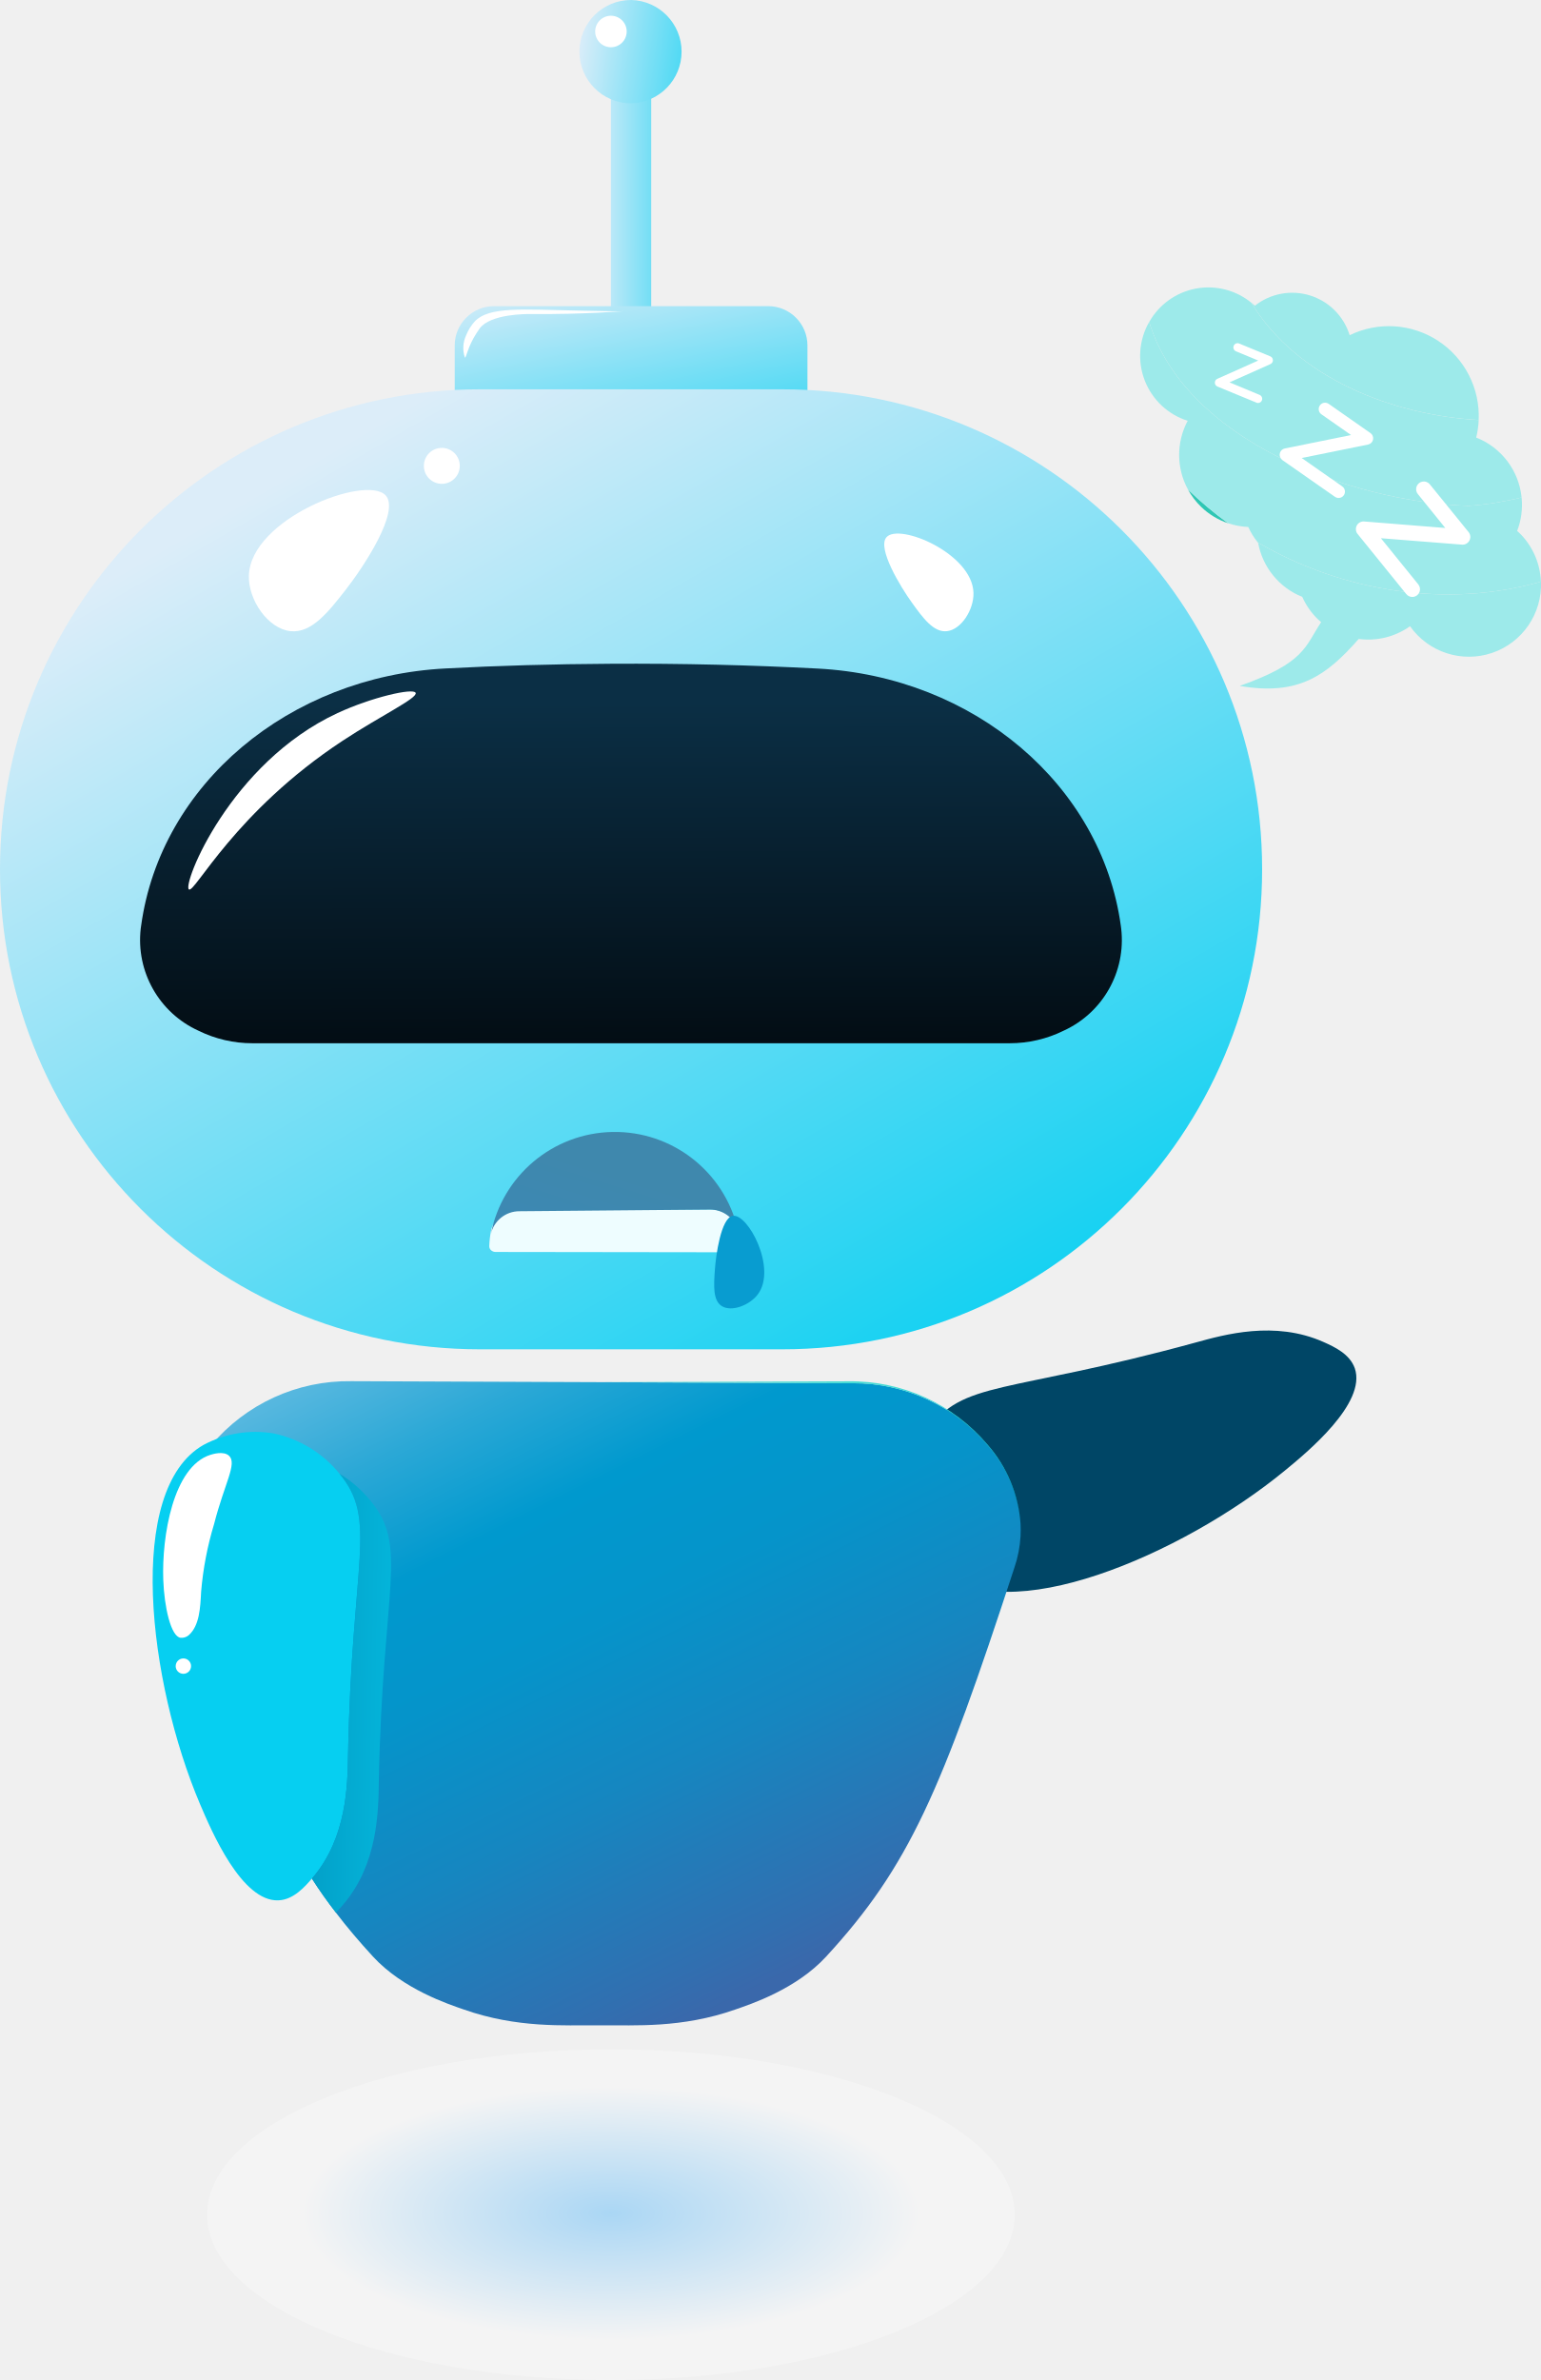
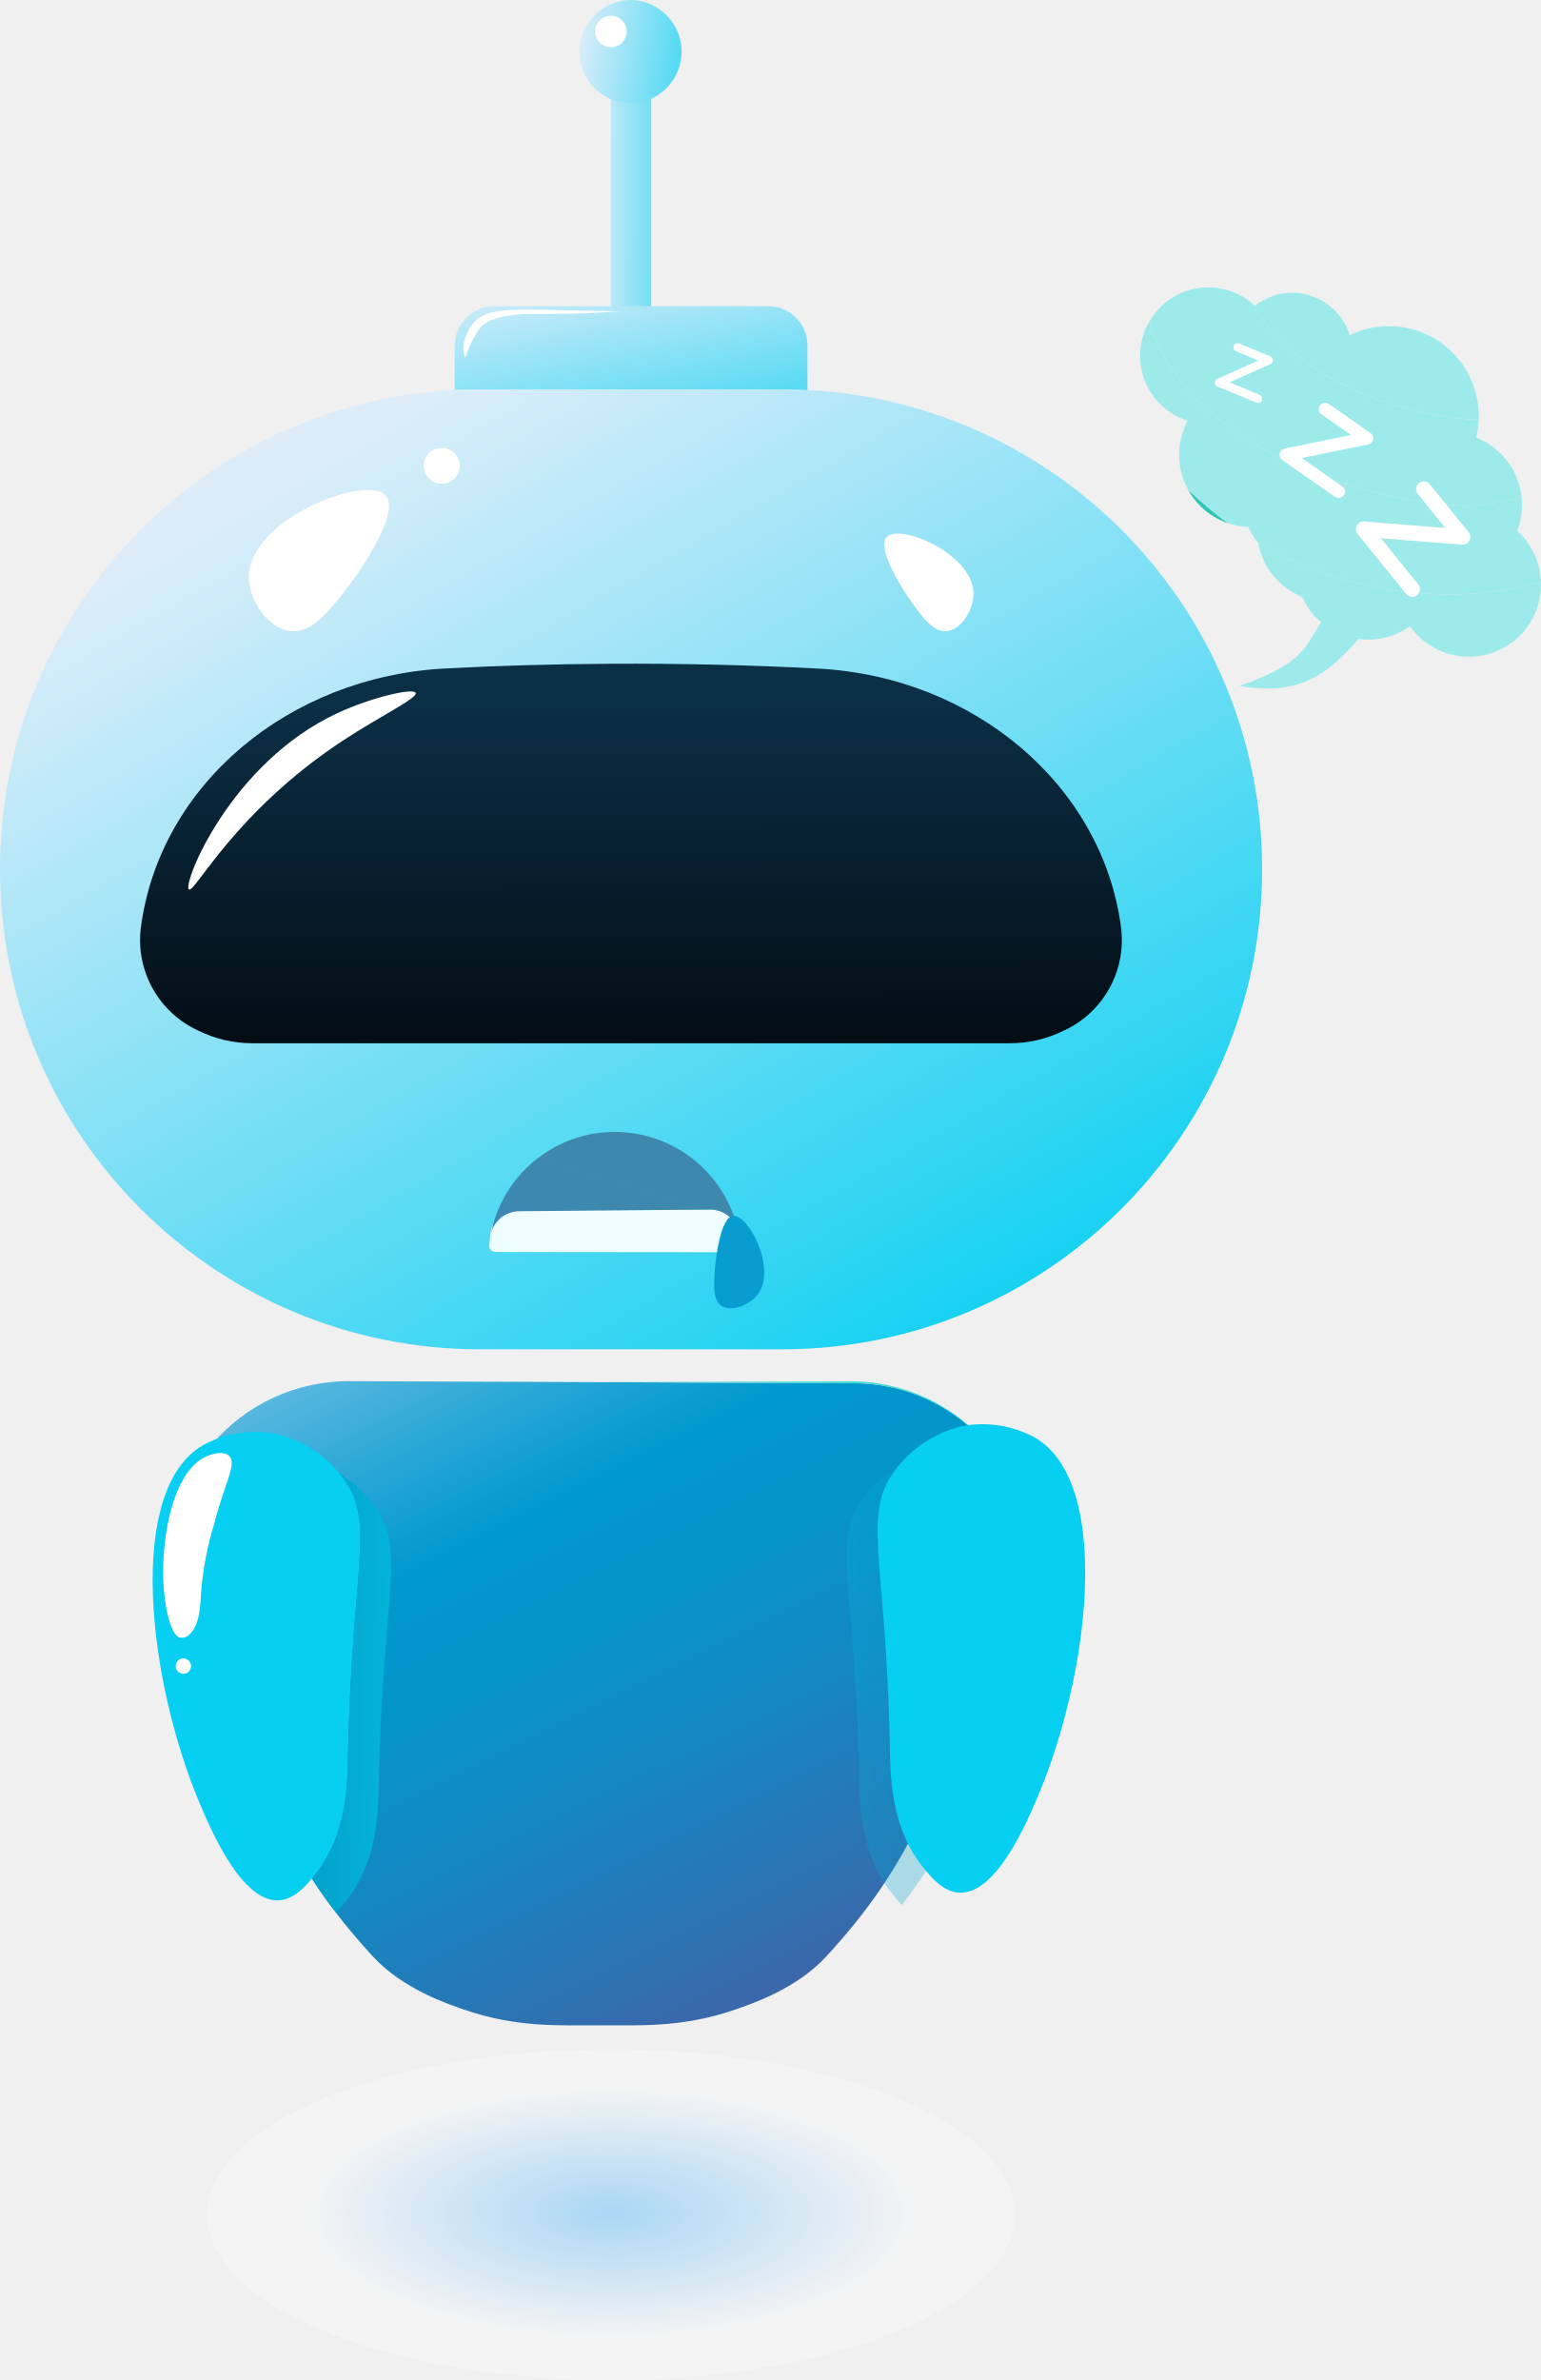
- <svg xmlns="http://www.w3.org/2000/svg" xmlns:xlink="http://www.w3.org/1999/xlink" id="Capa_1" data-name="Capa 1" viewBox="0 0 615.07 949.79">
-   <defs>
-     <style>.cls-1{fill:url(#Degradado_sin_nombre_21);}.cls-2{fill:url(#Degradado_sin_nombre_10);}.cls-3{fill:url(#Degradado_sin_nombre_10-2);}.cls-4{fill:url(#Degradado_sin_nombre_10-3);}.cls-5{fill:url(#Degradado_sin_nombre_5);}.cls-6{fill:url(#Degradado_sin_nombre_10-4);}.cls-7{fill:#fff;}.cls-8{fill:#eefdff;}.cls-9{fill:url(#Degradado_sin_nombre_20);}.cls-10{fill:url(#Degradado_sin_nombre_8);}.cls-11{fill:url(#Degradado_sin_nombre_9);}.cls-12{fill:url(#Degradado_sin_nombre_10-5);}.cls-13{fill:url(#Degradado_sin_nombre_11);}.cls-14{opacity:0.29;isolation:isolate;fill:url(#Degradado_sin_nombre_26);}.cls-15{fill:#089cd0;}.cls-16{fill:#9deaea;}.cls-17{fill:#2ec7b4;}</style>
-     <linearGradient id="Degradado_sin_nombre_21" x1="23.91" y1="1041.6" x2="18.89" y2="1050.45" gradientTransform="matrix(51.51, 0, 0, -30.01, 296.16, 32714.59)" gradientUnits="userSpaceOnUse">
-       <stop offset="0" stop-color="#06bed8" />
-       <stop offset="1" stop-color="#004666" />
+ <svg xmlns="http://www.w3.org/2000/svg" version="1.1" id="Capa_1" x="0px" y="0px" viewBox="0 0 615.07 949.79" style="enable-background:new 0 0 615.07 949.79;" xml:space="preserve">
+   <style type="text/css">
+ 	.st0{fill:url(#Rectángulo_1_1_);}
+ 	.st1{fill:url(#Rectángulo_2_1_);}
+ 	.st2{fill:url(#Rectángulo_3_1_);}
+ 	.st3{fill:url(#Trazado_4_1_);}
+ 	.st4{fill:url(#Trazado_9_1_);}
+ 	.st5{fill:#FFFFFF;}
+ 	.st6{fill:#EEFDFF;}
+ 	.st7{fill:url(#Trazado_15_1_);}
+ 	.st8{fill:url(#Trazado_16_1_);}
+ 	.st9{fill:url(#Trazado_17_1_);}
+ 	.st10{fill:url(#Trazado_18_2_);}
+ 	.st11{fill:url(#Trazado_19_2_);}
+ 	.st12{opacity:0.29;fill:url(#Elipse_20_1_);enable-background:new    ;}
+ 	.st13{fill:#089CD0;}
+ 	.st14{fill:#9DEAEA;}
+ 	.st15{fill:#2EC7B4;}
+ 	.st16{fill:url(#Trazado_18_3_);}
+ 	.st17{opacity:0.29;fill:url(#Trazado_19_3_);}
+ </style>
+   <linearGradient id="Rectángulo_1_1_" gradientUnits="userSpaceOnUse" x1="-129.192" y1="-62.7" x2="-139.622" y2="-62.931" gradientTransform="matrix(4.63 0 0 30.39 882.82 1990.651)">
+     <stop offset="0" style="stop-color:#06CFF1" />
+     <stop offset="1" style="stop-color:#DCEDF9" />
+   </linearGradient>
+   <rect id="Rectángulo_1" x="243.84" y="27.65" class="st0" width="16.09" height="105.58" />
+   <linearGradient id="Rectángulo_2_1_" gradientUnits="userSpaceOnUse" x1="-217.796" y1="-56.97" x2="-219.906" y2="-61.81" gradientTransform="matrix(40.52 0 0 19.97 9119.58 1342.711)">
+     <stop offset="0" style="stop-color:#06CFF1" />
+     <stop offset="1" style="stop-color:#DCEDF9" />
+   </linearGradient>
+   <path id="Rectángulo_2" class="st1" d="M197.2,122.17h109.39c8.67,0,15.7,7.03,15.7,15.7v37.98c0,8.67-7.03,15.7-15.7,15.7H197.2  c-8.67,0-15.7-7.03-15.7-15.7v-37.98C181.5,129.2,188.53,122.17,197.2,122.17z" />
+   <linearGradient id="Rectángulo_3_1_" gradientUnits="userSpaceOnUse" x1="-225.217" y1="-60.705" x2="-227.557" y2="-63.785" gradientTransform="matrix(144.98 0 0 110.25 33093.141 7229.099)">
+     <stop offset="0" style="stop-color:#06CFF1" />
+     <stop offset="1" style="stop-color:#DCEDF9" />
+   </linearGradient>
+   <path id="Rectángulo_3" class="st2" d="M191.55,155.36h120.67c105.79,0,191.55,85.76,191.55,191.55l0,0  c0,105.8-85.76,191.56-191.55,191.56H191.55C85.76,538.47,0,452.71,0,346.91l0,0C0,241.12,85.76,155.36,191.55,155.36z" />
+   <linearGradient id="Trazado_4_1_" gradientUnits="userSpaceOnUse" x1="-225.664" y1="-57.501" x2="-225.694" y2="-60.611" gradientTransform="matrix(112.79 0 0 43.58 25705.529 2922.129)">
+     <stop offset="0" style="stop-color:#030D14" />
+     <stop offset="1" style="stop-color:#0B2F45" />
+   </linearGradient>
+   <path id="Trazado_4" class="st3" d="M79.23,411.33L79.23,411.33c6.68,3.29,14.04,5.01,21.49,5h302.31c7.45,0.01,14.81-1.71,21.49-5  l0,0c15.69-7.16,24.98-23.62,23-40.75l-0.16-1.21c-7.75-56.15-58.61-99.33-121-102.57c-26.39-1.37-54.07-2.09-83-1.91  c-22.63,0.13-44.48,0.75-65.55,1.87c-62.47,3.23-113.69,46.22-121.47,102.61l-0.17,1.21C54.2,387.73,63.51,404.19,79.23,411.33z" />
+   <linearGradient id="Trazado_9_1_" gradientUnits="userSpaceOnUse" x1="-189.518" y1="-63.36" x2="-194.908" y2="-64.14" gradientTransform="matrix(11.86 0 0 11.87 2542.09 778.8904)">
+     <stop offset="0" style="stop-color:#06CFF1" />
+     <stop offset="1" style="stop-color:#DCEDF9" />
+   </linearGradient>
+   <path id="Trazado_9" class="st4" d="M231.27,20.61c0,11.38,9.23,20.61,20.61,20.62l0,0c11.39-0.25,20.41-9.68,20.16-21.07  C271.8,9.13,262.91,0.24,251.88,0l0,0c-11.38-0.01-20.61,9.22-20.62,20.6c0,0,0,0.01,0,0.01H231.27z" />
+   <path id="Trazado_10" class="st5" d="M237.56,12.57c0,3.47,2.82,6.29,6.29,6.29c3.47,0,6.29-2.82,6.29-6.29  c0-3.47-2.82-6.29-6.29-6.29c0,0-0.01,0-0.01,0l0,0C240.37,6.29,237.56,9.1,237.56,12.57z" />
+   <path id="Trazado_11" class="st5" d="M99.34,229.75c-0.27,9.63,7.58,21.14,16.58,22.12c8.44,0.93,15.17-7.69,22.12-16.58  s21.82-31.27,15.86-37.63C145.99,189.27,99.93,207.05,99.34,229.75z" />
+   <circle id="Elipse_19" class="st5" cx="176.35" cy="185.91" r="7.17" />
+   <path id="Trazado_12" class="st5" d="M75.41,354.95c2.3,1.62,18.32-31,61.34-59.33c15.12-9.95,30-17,29.16-19.11  s-17.72,1.8-31.17,8.05C91.85,304.46,72.68,353.02,75.41,354.95z" />
+   <path id="Trazado_13" class="st5" d="M185.56,142.7c0.51,0.08,0.84-2.94,3.35-7.59c0.76-1.38,1.6-2.72,2.52-4  c4.32-5.94,19-5.8,20.1-5.79c22.81,0.19,37.47-1.25,37.47-1.12s-10.7-0.1-18.54-0.26c-22.11-0.45-35.27-1.64-40.92,4.28  c-1.51,1.66-2.7,3.58-3.52,5.66C184.74,136.65,184.58,139.81,185.56,142.7z" />
+   <g id="Grupo_184">
+     <path id="Trazado_14" class="st6" d="M196.07,490.7c1.4-5.03,6.1-8.42,11.32-8.14l75.78,0.11c5.28-0.22,10.06,3.12,11.67,8.16   c0.53,2.15,0.88,4.35,1.06,6.56c0.04,0.62-0.2,1.23-0.66,1.66c-0.49,0.46-1.13,0.71-1.8,0.7l-95.62-0.13   c-0.67,0.01-1.32-0.24-1.82-0.69c-0.47-0.41-0.73-1.02-0.71-1.64C195.37,495.08,195.63,492.87,196.07,490.7z" />
+     <linearGradient id="Trazado_15_1_" gradientUnits="userSpaceOnUse" x1="-212.863" y1="-42.859" x2="-216.343" y2="-35.309" gradientTransform="matrix(28.12 2.46 -1.13 12.96 6197.06 1551.19)">
+       <stop offset="0" style="stop-color:#3F88AD" />
+       <stop offset="1" style="stop-color:#3487C4" />
    </linearGradient>
-     <linearGradient id="Degradado_sin_nombre_10" x1="51.92" y1="1080.98" x2="41.49" y2="1081.21" gradientTransform="matrix(4.63, 0, 0, -30.39, 44.29, 32930.89)" gradientUnits="userSpaceOnUse">
-       <stop offset="0" stop-color="#06cff1" />
-       <stop offset="1" stop-color="#dcedf9" />
+     <path id="Trazado_15" class="st7" d="M195.91,492.59c5.27-27.34,31.71-45.22,59.04-39.95c19.57,3.77,35.07,18.72,39.57,38.13   c-1.58-4.9-6.19-8.18-11.34-8.07l-75.87,0.67C201.81,483.37,197.06,487.21,195.91,492.59z" />
+   </g>
+   <linearGradient id="Trazado_16_1_" gradientUnits="userSpaceOnUse" x1="-223.994" y1="-56.973" x2="-226.684" y2="-61.083" gradientTransform="matrix(96.71 0 0 73.98 22011.57 4984.524)">
+     <stop offset="0" style="stop-color:#3A68AB" />
+     <stop offset="0.05" style="stop-color:#316FB0" />
+     <stop offset="0.24" style="stop-color:#1686C0" />
+     <stop offset="0.41" style="stop-color:#0594CA" />
+     <stop offset="0.54" style="stop-color:#0099CE" />
+     <stop offset="0.66" style="stop-color:#2BA8D6" />
+     <stop offset="0.92" style="stop-color:#99CFED" />
+     <stop offset="1" style="stop-color:#BCDCF4" />
+   </linearGradient>
+   <path id="Trazado_16" class="st8" d="M71.34,610.38c0,0.69,0,1.35,0,2c0.16,4.51,0.98,8.97,2.43,13.24  c20.79,63.5,33.24,97,50.71,124.08c3,4.67,6.18,9.17,9.59,13.57c4.47,5.88,9.36,11.61,14.78,17.52  c12.07,13.13,30.32,19.07,36.2,21.12c21.51,7.6,40.52,6.21,53.17,6.34h2.2c12.67-0.13,31.65,1.26,53.16-6.34  c5.88-2.05,24.17-8,36.2-21.12c33.21-36.09,45.97-66.09,75.11-155.18c1.38-4.01,2.2-8.19,2.45-12.43c0.09-1.72,0.09-3.44,0-5.16  c-0.9-11.27-5.31-21.98-12.61-30.62c-13.38-16.22-33.36-25.55-54.39-25.4l-101-0.42l-99.19-0.39c-21.49-0.31-41.98,9.06-55.81,25.51  c-6.26,7.32-10.5,16.15-12.31,25.61c-0.21,1.27-0.39,2.56-0.51,3.82C71.41,607.51,71.34,608.93,71.34,610.38z" />
+   <linearGradient id="Trazado_17_1_" gradientUnits="userSpaceOnUse" x1="-218.781" y1="-37.86" x2="-222.021" y2="-49.04" gradientTransform="matrix(48.35 0 0 16.36 10937.12 1232.84)">
+     <stop offset="0.04" style="stop-color:#06CFF1" />
+     <stop offset="1" style="stop-color:#DEFA8E" />
+   </linearGradient>
+   <path id="Trazado_17" class="st9" d="M239.34,551.59l101,0.42c21.02-0.14,40.99,9.19,54.36,25.41c7.32,8.63,11.74,19.34,12.64,30.62  c-0.82-11.58-5.38-22.58-13-31.34c-13.83-16.43-34.31-25.77-55.78-25.46L239.34,551.59z" />
+   <g>
+     <linearGradient id="Trazado_18_2_" gradientUnits="userSpaceOnUse" x1="-327.027" y1="-81.696" x2="-336.007" y2="-83.766" gradientTransform="matrix(23.86 0 0 53.8 5253.07 3677.87)">
+       <stop offset="0" style="stop-color:#06CFF1" />
+       <stop offset="1" style="stop-color:#DCEDF9" />
    </linearGradient>
-     <linearGradient id="Degradado_sin_nombre_10-2" x1="7.56" y1="1076.2" x2="5.45" y2="1081.04" gradientTransform="matrix(40.52, 0, 0, -19.97, -9.54, 21696.23)" xlink:href="#Degradado_sin_nombre_10" />
-     <linearGradient id="Degradado_sin_nombre_10-3" x1="4.17" y1="1077.27" x2="1.83" y2="1080.35" gradientTransform="matrix(144.98, 0, 0, -110.25, 98.42, 119350.4)" xlink:href="#Degradado_sin_nombre_10" />
-     <linearGradient id="Degradado_sin_nombre_5" x1="3.29" y1="1074.97" x2="3.26" y2="1078.08" gradientTransform="matrix(112.79, 0, 0, -43.58, 146.7, 47306.71)" gradientUnits="userSpaceOnUse">
-       <stop offset="0" stop-color="#030d14" />
-       <stop offset="1" stop-color="#0b2f45" />
+     <path id="Trazado_18" class="st10" d="M138.92,700.43c1.48-78.36,12.08-93.86-3.56-112.5c-6.62-8.09-15.8-13.68-26.02-15.87   c-9.61-1.65-19.49-0.05-28.09,4.55c-31.36,17.77-22.06,94.78-1.39,143.4c4.52,10.61,16.58,39,31.31,38.36c6-0.27,10.48-5.35,13.6-9   C138.55,733.19,138.7,712.24,138.92,700.43z" />
+     <linearGradient id="Trazado_19_2_" gradientUnits="userSpaceOnUse" x1="-184.629" y1="-54.659" x2="-199.829" y2="-56.089" gradientTransform="matrix(9.09 0 0 50.41 1874.27 3462.96)">
+       <stop offset="0" style="stop-color:#06CFF1" />
+       <stop offset="1" style="stop-color:#0074A2" />
    </linearGradient>
-     <linearGradient id="Degradado_sin_nombre_10-4" x1="22.07" y1="1085.2" x2="16.68" y2="1085.98" gradientTransform="matrix(11.86, 0, 0, -11.87, 298.09, 12946.11)" xlink:href="#Degradado_sin_nombre_10" />
-     <linearGradient id="Degradado_sin_nombre_20" x1="9.77" y1="1062.22" x2="6.29" y2="1054.67" gradientTransform="matrix(28.12, 2.46, 1.13, -12.96, -951.08, 14257.59)" gradientUnits="userSpaceOnUse">
-       <stop offset="0" stop-color="#3f88ad" />
-       <stop offset="1" stop-color="#3487c4" />
+     <path id="Trazado_19" class="st11" d="M124.5,749.7c3,4.67,6.19,9.17,9.6,13.57c1.09-1.11,2.05-2.23,2.92-3.26   c13.82-16.17,14-37.11,14.18-48.93c1.48-78.37,12.1-93.85-3.56-112.49c-3.45-4.15-7.55-7.7-12.16-10.5   c15.44,18.58,4.91,34.21,3.44,112.34c-0.21,11.81-0.39,32.76-14.18,49C124.65,749.51,124.57,749.6,124.5,749.7z" />
+   </g>
+   <path id="Trazado_20" class="st5" d="M80.28,635.17c0.77-9.16,2.51-18.21,5.18-27c4.14-16.2,9.32-24.1,5.95-27.22  c-2.19-2-6.5-0.66-7.48-0.35c-14.81,4.72-19.4,32.51-18.76,49.91c0.38,10.64,3,22.55,6.89,23.08c1.17,0.11,2.34-0.25,3.24-1  C79.66,648.76,79.95,641.57,80.28,635.17z" />
+   <path id="Trazado_21" class="st5" d="M70.12,664.89c-0.01,1.7,1.36,3.07,3.06,3.08c0,0,0.01,0,0.01,0l0,0c1.7,0,3.07-1.37,3.07-3.07  l0,0l0,0c0.01-1.69-1.36-3.06-3.05-3.07c0,0-0.01,0-0.01,0l0,0c-1.7,0-3.07,1.37-3.07,3.07l0,0L70.12,664.89z" />
+   <radialGradient id="Elipse_20_1_" cx="46.5" cy="244.988" r="123.14" gradientTransform="matrix(-1 0 0 0.41 290.35 782.8)" gradientUnits="userSpaceOnUse">
+     <stop offset="0" style="stop-color:#0099FF" />
+     <stop offset="1" style="stop-color:#FFFFFF" />
+   </radialGradient>
+   <ellipse id="Elipse_20" class="st12" cx="243.85" cy="883.81" rx="161.16" ry="65.98" />
+   <path id="Trazado_297" class="st5" d="M388.56,236.59c0.18,6.66-4.82,14.62-10.56,15.29c-5.37,0.63-9.66-5.33-14.08-11.47  s-13.9-21.63-10.1-26C358.83,208.57,388.15,220.88,388.56,236.59z" />
+   <path id="Trazado_298" class="st13" d="M302.49,516.53c-3.29,4.39-10.45,7.09-14.33,4.73c-3.65-2.21-3.25-8.16-2.84-14.28  s2.46-20.75,7.06-21.75C298.44,483.93,310.26,506.19,302.49,516.53z" />
+   <g id="_12">
+     <path class="st14" d="M590.21,167.6c0.87-19.79-14.46-36.53-34.25-37.4c-5.96-0.26-11.89,0.97-17.25,3.57   c-3.9-12.67-17.33-19.78-30-15.88c-2.84,0.87-5.49,2.27-7.82,4.11c-0.46-0.44-1-0.82-1.44-1.22   C517.92,151.29,556.63,165.75,590.21,167.6z" />
+     <path class="st14" d="M586.13,201.88c7.15-0.52,14.25-1.65,21.21-3.36c-1.08-10.73-8.08-19.96-18.12-23.9c0.56-2.3,0.9-4.64,1-7   c-33.58-1.85-72.29-16.31-90.76-46.82c-11.61-9.46-28.69-7.73-38.16,3.88c-0.97,1.2-1.85,2.47-2.6,3.82   C473.02,175.45,538.07,200.11,586.13,201.88z" />
+     <path class="st15" d="M479.45,202.29c3.06,2.96,6.75,5.19,10.79,6.53c-5.69-4.09-11.06-8.6-16.08-13.49   C475.56,197.91,477.34,200.25,479.45,202.29z" />
+     <path class="st14" d="M615.04,232.11c-37,10.69-79,4.2-113-15.65c0.05,0.06,0.09,0.14,0.14,0.2c1.78,9.73,8.43,17.86,17.61,21.54   c1.5,3.38,3.65,6.43,6.31,9c0.4,0.38,0.82,0.72,1.23,1.07c-6.48,9.8-6.4,16.21-32.5,25.45c23.44,4.08,34.66-4.13,47.49-18.73   c7.23,0.96,14.55-0.85,20.49-5.08c9.17,12.98,27.13,16.07,40.11,6.9c7.98-5.64,12.56-14.94,12.15-24.71L615.04,232.11z" />
+     <path class="st14" d="M615.04,232.11c-0.27-7.37-3.38-14.35-8.66-19.5c-0.27-0.26-0.55-0.47-0.82-0.72   c1.64-4.25,2.25-8.84,1.78-13.37c-6.96,1.71-14.06,2.84-21.21,3.36c-48.06-1.77-113.11-26.43-127.44-73.4   c-7.48,13.02-2.98,29.63,10.03,37.11c1.69,0.97,3.48,1.76,5.34,2.34c-4.58,8.57-4.54,18.87,0.1,27.4   c5.02,4.89,10.39,9.4,16.08,13.49c2.58,0.86,5.28,1.36,8,1.48c1,2.2,2.27,4.27,3.79,6.16C536.02,236.31,578.02,242.8,615.04,232.11   z" />
+     <path class="st5" d="M501.56,160.7l-15.64-6.45c-0.85-0.36-1.25-1.35-0.89-2.2c0.17-0.4,0.49-0.72,0.89-0.89l16.3-7.28l-8.88-3.68   c-0.86-0.35-1.27-1.34-0.91-2.2c0.35-0.86,1.34-1.27,2.2-0.91l12.44,5.13c0.85,0.36,1.25,1.35,0.89,2.2   c-0.17,0.4-0.49,0.72-0.89,0.89l-16.3,7.28l12,5c0.86,0.35,1.27,1.34,0.91,2.2c-0.35,0.86-1.34,1.27-2.2,0.91H501.56z" />
+     <path class="st5" d="M511.34,183.06c-0.88-1.09-0.71-2.69,0.39-3.57c0.32-0.25,0.69-0.43,1.08-0.51l26.46-5.37l-11.83-8.27   c-1.15-0.8-1.43-2.39-0.63-3.54c0.8-1.15,2.39-1.43,3.54-0.63l16.68,11.67c1.15,0.81,1.42,2.4,0.61,3.54   c-0.38,0.54-0.96,0.91-1.61,1.03l-26.46,5.37l16.11,11.28c1.18,0.76,1.51,2.34,0.75,3.51s-2.34,1.51-3.51,0.75   c-0.05-0.03-0.1-0.07-0.15-0.1l-21-14.67C511.6,183.41,511.46,183.24,511.34,183.06z" />
+     <path class="st5" d="M541.43,212.37c-0.35-0.85-0.31-1.81,0.11-2.63c0.58-1.1,1.76-1.74,3-1.63l32.34,2.59l-10.91-13.48   c-1.1-1.3-0.95-3.24,0.35-4.34c1.3-1.1,3.24-0.95,4.34,0.35c0.03,0.04,0.07,0.08,0.1,0.12l15.43,19c1.07,1.33,0.85,3.26-0.47,4.33   c-0.61,0.49-1.39,0.73-2.17,0.67l-32.37-2.56l14.88,18.37c1.1,1.3,0.95,3.24-0.35,4.34c-1.3,1.1-3.24,0.95-4.34-0.35   c-0.03-0.04-0.07-0.08-0.1-0.12l-19.39-23.94C541.7,212.87,541.55,212.63,541.43,212.37z" />
+   </g>
+   <g>
+     <linearGradient id="Trazado_18_3_" gradientUnits="userSpaceOnUse" x1="-312.654" y1="-81.753" x2="-321.634" y2="-83.823" gradientTransform="matrix(-23.86 0 0 53.8 -4416.047 3677.87)">
+       <stop offset="0" style="stop-color:#06CFF1" />
+       <stop offset="1" style="stop-color:#DCEDF9" />
    </linearGradient>
-     <linearGradient id="Degradado_sin_nombre_8" x1="4.59" y1="1073.82" x2="1.9" y2="1077.93" gradientTransform="matrix(96.71, 0, 0, -73.98, 167.22, 80255.51)" gradientUnits="userSpaceOnUse">
-       <stop offset="0" stop-color="#3a68ab" />
-       <stop offset="0.05" stop-color="#316fb0" />
-       <stop offset="0.24" stop-color="#1686c0" />
-       <stop offset="0.41" stop-color="#0594ca" />
-       <stop offset="0.54" stop-color="#0099ce" />
-       <stop offset="0.66" stop-color="#2ba8d6" />
-       <stop offset="0.92" stop-color="#99cfed" />
-       <stop offset="1" stop-color="#bcdcf4" />
+     <path id="Trazado_18_1_" class="st16" d="M369.32,746.31c3.12,3.65,7.6,8.73,13.6,9c14.73,0.64,26.79-27.75,31.31-38.36   c20.67-48.62,29.97-125.63-1.39-143.4c-8.6-4.6-18.48-6.2-28.09-4.55c-10.22,2.19-19.4,7.78-26.02,15.87   c-15.64,18.64-5.04,34.14-3.56,112.5C355.39,709.18,355.54,730.13,369.32,746.31z" />
+     <linearGradient id="Trazado_19_3_" gradientUnits="userSpaceOnUse" x1="-146.902" y1="-54.72" x2="-162.102" y2="-56.15" gradientTransform="matrix(-9.09 0 0 50.41 -1037.247 3462.96)">
+       <stop offset="0" style="stop-color:#06CFF1" />
+       <stop offset="1" style="stop-color:#0074A2" />
    </linearGradient>
-     <linearGradient id="Degradado_sin_nombre_9" x1="7.47" y1="1057.78" x2="4.23" y2="1068.96" gradientTransform="matrix(48.35, 0, 0, -16.36, 263.93, 17961.9)" gradientUnits="userSpaceOnUse">
-       <stop offset="0.04" stop-color="#06cff1" />
-       <stop offset="1" stop-color="#defa8e" />
-     </linearGradient>
-     <linearGradient id="Degradado_sin_nombre_10-5" x1="-105.71" y1="1098.88" x2="-114.69" y2="1100.95" gradientTransform="matrix(23.86, 0, 0, -53.8, 237.07, 58445.97)" xlink:href="#Degradado_sin_nombre_10" />
-     <linearGradient id="Degradado_sin_nombre_11" x1="20.95" y1="1071.84" x2="5.75" y2="1073.27" gradientTransform="matrix(9.09, 0, 0, -50.41, 270.14, 54786.82)" gradientUnits="userSpaceOnUse">
-       <stop offset="0" stop-color="#06cff1" />
-       <stop offset="1" stop-color="#0074a2" />
-     </linearGradient>
-     <radialGradient id="Degradado_sin_nombre_26" cx="508.5" cy="927.11" r="123.14" gradientTransform="translate(752.35 1263.36) rotate(180) scale(1 0.41)" gradientUnits="userSpaceOnUse">
-       <stop offset="0" stop-color="#09f" />
-       <stop offset="1" stop-color="#fff" />
-     </radialGradient>
-   </defs>
-   <path id="Trazado_3" data-name="Trazado 3" class="cls-1" d="M741.89,579.06C666.3,599.76,648.44,594,635,614.23a46.19,46.19,0,0,0-7.87,29.48,43.86,43.86,0,0,0,12.3,25.67c25.9,25.06,97.15-5.61,138-39.15,8.89-7.29,32.77-26.93,28-40.86-2-5.72-8.09-8.55-12.48-10.51C773.43,570.17,753.29,575.93,741.89,579.06Z" transform="translate(-264.66 -43.3)" />
-   <rect id="Rectángulo_1" data-name="Rectángulo 1" class="cls-2" x="243.84" y="27.65" width="16.09" height="105.58" />
-   <rect id="Rectángulo_2" data-name="Rectángulo 2" class="cls-3" x="181.5" y="122.17" width="140.79" height="69.38" rx="15.7" />
-   <path id="Rectángulo_3" data-name="Rectángulo 3" class="cls-4" d="M456.21,198.66H576.88c105.79,0,191.55,85.76,191.55,191.55h0c0,105.8-85.76,191.56-191.55,191.56H456.21c-105.79,0-191.55-85.76-191.55-191.56h0C264.66,284.42,350.42,198.66,456.21,198.66Z" transform="translate(-264.66 -43.3)" />
-   <path id="Trazado_4" data-name="Trazado 4" class="cls-5" d="M343.89,454.63h0a48.52,48.52,0,0,0,21.49,5H667.69a48.52,48.52,0,0,0,21.49-5h0a39.76,39.76,0,0,0,23-40.75l-.16-1.21c-7.75-56.15-58.61-99.33-121-102.57-26.39-1.37-54.07-2.09-83-1.91q-33.94.19-65.55,1.87C380,313.29,328.78,356.28,321,412.67l-.17,1.21A39.77,39.77,0,0,0,343.89,454.63Z" transform="translate(-264.66 -43.3)" />
-   <path id="Trazado_9" data-name="Trazado 9" class="cls-6" d="M495.93,63.91a20.62,20.62,0,0,0,20.61,20.62h0a20.62,20.62,0,0,0,0-41.23h0a20.61,20.61,0,0,0-20.62,20.61Z" transform="translate(-264.66 -43.3)" />
-   <path id="Trazado_10" data-name="Trazado 10" class="cls-7" d="M502.22,55.87a6.29,6.29,0,1,0,6.28-6.29h0A6.29,6.29,0,0,0,502.22,55.87Z" transform="translate(-264.66 -43.3)" />
-   <path id="Trazado_11" data-name="Trazado 11" class="cls-7" d="M364,273.05c-.27,9.63,7.58,21.14,16.58,22.12,8.44.93,15.17-7.69,22.12-16.58s21.82-31.27,15.86-37.63C410.65,232.57,364.59,250.35,364,273.05Z" transform="translate(-264.66 -43.3)" />
-   <circle id="Elipse_19" data-name="Elipse 19" class="cls-7" cx="176.35" cy="185.91" r="7.17" />
-   <path id="Trazado_12" data-name="Trazado 12" class="cls-7" d="M340.07,398.25c2.3,1.62,18.32-31,61.34-59.33,15.12-9.95,30-17,29.16-19.11s-17.72,1.8-31.17,8.05C356.51,347.76,337.34,396.32,340.07,398.25Z" transform="translate(-264.66 -43.3)" />
-   <path id="Trazado_13" data-name="Trazado 13" class="cls-7" d="M450.22,186c.51.08.84-2.94,3.35-7.59a41.1,41.1,0,0,1,2.52-4c4.32-5.94,19-5.8,20.1-5.79,22.81.19,37.47-1.25,37.47-1.12s-10.7-.1-18.54-.26c-22.11-.45-35.27-1.64-40.92,4.28a18.48,18.48,0,0,0-3.52,5.66A11.89,11.89,0,0,0,450.22,186Z" transform="translate(-264.66 -43.3)" />
-   <g id="Grupo_184" data-name="Grupo 184">
-     <path id="Trazado_14" data-name="Trazado 14" class="cls-8" d="M460.73,534a11.13,11.13,0,0,1,11.32-8.14l75.78.11a11.73,11.73,0,0,1,11.67,8.16,41.71,41.71,0,0,1,1.06,6.56,2.09,2.09,0,0,1-.66,1.66,2.56,2.56,0,0,1-1.8.7l-95.62-.13a2.67,2.67,0,0,1-1.82-.69,2.11,2.11,0,0,1-.71-1.64A40.46,40.46,0,0,1,460.73,534Z" transform="translate(-264.66 -43.3)" />
-     <path id="Trazado_15" data-name="Trazado 15" class="cls-9" d="M460.57,535.89a50.41,50.41,0,0,1,98.61-1.82A11.66,11.66,0,0,0,547.84,526l-75.87.67A11.65,11.65,0,0,0,460.57,535.89Z" transform="translate(-264.66 -43.3)" />
-   </g>
-   <path id="Trazado_16" data-name="Trazado 16" class="cls-10" d="M336,653.68c0,.69,0,1.35,0,2a46.28,46.28,0,0,0,2.43,13.24c20.79,63.5,33.24,97,50.71,124.08,3,4.67,6.18,9.17,9.59,13.57,4.47,5.88,9.36,11.61,14.78,17.52,12.07,13.13,30.32,19.07,36.2,21.12,21.51,7.6,40.52,6.21,53.17,6.34h2.2c12.67-.13,31.65,1.26,53.16-6.34,5.88-2.05,24.17-8,36.2-21.12C627.65,788,640.41,758,669.55,668.91A46.71,46.71,0,0,0,672,656.48a49.34,49.34,0,0,0,0-5.16,54.13,54.13,0,0,0-12.61-30.62A69.88,69.88,0,0,0,605,595.3l-101-.42-99.19-.39A71.57,71.57,0,0,0,349,620a55.43,55.43,0,0,0-12.31,25.61c-.21,1.27-.39,2.56-.51,3.82C336.07,650.81,336,652.23,336,653.68Z" transform="translate(-264.66 -43.3)" />
-   <path id="Trazado_17" data-name="Trazado 17" class="cls-11" d="M504,594.89l101,.42a69.86,69.86,0,0,1,54.36,25.41A53.93,53.93,0,0,1,672,651.34,53.47,53.47,0,0,0,659,620a71.56,71.56,0,0,0-55.78-25.46Z" transform="translate(-264.66 -43.3)" />
-   <path id="Trazado_18" data-name="Trazado 18" class="cls-12" d="M403.58,743.73c1.48-78.36,12.08-93.86-3.56-112.5A46.11,46.11,0,0,0,374,615.36a43.82,43.82,0,0,0-28.09,4.55c-31.36,17.77-22.06,94.78-1.39,143.4,4.52,10.61,16.58,39,31.31,38.36,6-.27,10.48-5.35,13.6-9C403.21,776.49,403.36,755.54,403.58,743.73Z" transform="translate(-264.66 -43.3)" />
-   <path id="Trazado_19" data-name="Trazado 19" class="cls-13" d="M389.16,793c3,4.67,6.19,9.17,9.6,13.57,1.09-1.11,2.05-2.23,2.92-3.26,13.82-16.17,14-37.11,14.18-48.93,1.48-78.37,12.1-93.85-3.56-112.49a48.85,48.85,0,0,0-12.16-10.5c15.44,18.58,4.91,34.21,3.44,112.34-.21,11.81-.39,32.76-14.18,49A1.5,1.5,0,0,0,389.16,793Z" transform="translate(-264.66 -43.3)" />
-   <path id="Trazado_20" data-name="Trazado 20" class="cls-7" d="M344.94,678.47a130.77,130.77,0,0,1,5.18-27c4.14-16.2,9.32-24.1,5.95-27.22-2.19-2-6.5-.66-7.48-.35-14.81,4.72-19.4,32.51-18.76,49.91.38,10.64,3,22.55,6.89,23.08a4.43,4.43,0,0,0,3.24-1C344.32,692.06,344.61,684.87,344.94,678.47Z" transform="translate(-264.66 -43.3)" />
-   <path id="Trazado_21" data-name="Trazado 21" class="cls-7" d="M334.78,708.19a3.07,3.07,0,0,0,3.07,3.08h0a3.07,3.07,0,0,0,3.07-3.07h0a3.06,3.06,0,0,0-3.06-3.07h0a3.07,3.07,0,0,0-3.07,3.07Z" transform="translate(-264.66 -43.3)" />
-   <ellipse id="Elipse_20" data-name="Elipse 20" class="cls-14" cx="243.85" cy="883.81" rx="161.16" ry="65.98" />
-   <path id="Trazado_297" data-name="Trazado 297" class="cls-7" d="M653.22,279.89c.18,6.66-4.82,14.62-10.56,15.29-5.37.63-9.66-5.33-14.08-11.47s-13.9-21.63-10.1-26C623.49,251.87,652.81,264.18,653.22,279.89Z" transform="translate(-264.66 -43.3)" />
-   <path id="Trazado_298" data-name="Trazado 298" class="cls-15" d="M567.15,559.83c-3.29,4.39-10.45,7.09-14.33,4.73-3.65-2.21-3.25-8.16-2.84-14.28s2.46-20.75,7.06-21.75C563.1,527.23,574.92,549.49,567.15,559.83Z" transform="translate(-264.66 -43.3)" />
-   <g id="_12" data-name="12">
-     <path class="cls-16" d="M854.87,210.9a35.86,35.86,0,0,0-51.5-33.83,24,24,0,0,0-37.82-11.77c-.46-.44-1-.82-1.44-1.22C782.58,194.59,821.29,209.05,854.87,210.9Z" transform="translate(-264.66 -43.3)" />
-     <path class="cls-16" d="M850.79,245.18A127.67,127.67,0,0,0,872,241.82a28.78,28.78,0,0,0-18.12-23.9,36.2,36.2,0,0,0,1-7c-33.58-1.85-72.29-16.31-90.76-46.82a27.12,27.12,0,0,0-40.76,7.7C737.68,218.75,802.73,243.41,850.79,245.18Z" transform="translate(-264.66 -43.3)" />
-     <path class="cls-17" d="M744.11,245.59a28.47,28.47,0,0,0,10.79,6.53,142,142,0,0,1-16.08-13.49A28.75,28.75,0,0,0,744.11,245.59Z" transform="translate(-264.66 -43.3)" />
-     <path class="cls-16" d="M879.7,275.41c-37,10.69-79,4.2-113-15.65.05.06.09.14.14.2a28.8,28.8,0,0,0,17.61,21.54,28.75,28.75,0,0,0,6.31,9c.4.38.82.72,1.23,1.07-6.48,9.8-6.4,16.21-32.5,25.45,23.44,4.08,34.66-4.13,47.49-18.73a28.79,28.79,0,0,0,20.49-5.08,28.78,28.78,0,0,0,52.26-17.81Z" transform="translate(-264.66 -43.3)" />
-     <path class="cls-16" d="M879.7,275.41a28.71,28.71,0,0,0-8.66-19.5c-.27-.26-.55-.47-.82-.72A28.86,28.86,0,0,0,872,241.82a127.67,127.67,0,0,1-21.21,3.36c-48.06-1.77-113.11-26.43-127.44-73.4a27.18,27.18,0,0,0,15.37,39.45,28.87,28.87,0,0,0,.1,27.4,142,142,0,0,0,16.08,13.49,29.2,29.2,0,0,0,8,1.48,28.79,28.79,0,0,0,3.79,6.16C800.68,279.61,842.68,286.1,879.7,275.41Z" transform="translate(-264.66 -43.3)" />
-     <path class="cls-7" d="M766.22,204l-15.64-6.45a1.68,1.68,0,0,1,0-3.09l16.3-7.28L758,183.5a1.68,1.68,0,0,1,1.28-3.11l12.44,5.13a1.68,1.68,0,0,1,0,3.09l-16.3,7.28,12,5a1.68,1.68,0,0,1-1.28,3.11Z" transform="translate(-264.66 -43.3)" />
-     <path class="cls-7" d="M776,226.36a2.54,2.54,0,0,1,1.47-4.08l26.46-5.37-11.83-8.27a2.54,2.54,0,0,1,2.91-4.17l16.68,11.67a2.54,2.54,0,0,1-1,4.57l-26.46,5.37,16.11,11.28a2.54,2.54,0,1,1-2.91,4.16l-21-14.67A2.21,2.21,0,0,1,776,226.36Z" transform="translate(-264.66 -43.3)" />
-     <path class="cls-7" d="M806.09,255.67a3.11,3.11,0,0,1,.11-2.63,3.07,3.07,0,0,1,3-1.63L841.54,254l-10.91-13.48a3.08,3.08,0,1,1,4.79-3.87l15.43,19a3.08,3.08,0,0,1-2.64,5l-32.37-2.56,14.88,18.37a3.08,3.08,0,1,1-4.79,3.87l-19.39-23.94A3,3,0,0,1,806.09,255.67Z" transform="translate(-264.66 -43.3)" />
+     <path id="Trazado_19_1_" class="st17" d="M369.35,746.37c-13.79-16.24-13.97-37.19-14.18-49c-1.47-78.13-12-93.76,3.44-112.34   c-4.61,2.8-8.71,6.35-12.16,10.5c-15.66,18.64-5.04,34.12-3.56,112.49c0.18,11.82,0.36,32.76,14.18,48.93   c0.87,1.03,1.83,2.15,2.92,3.26c3.41-4.4,6.6-8.9,9.6-13.57C369.52,746.54,369.44,746.45,369.35,746.37z" />
  </g>
</svg>
